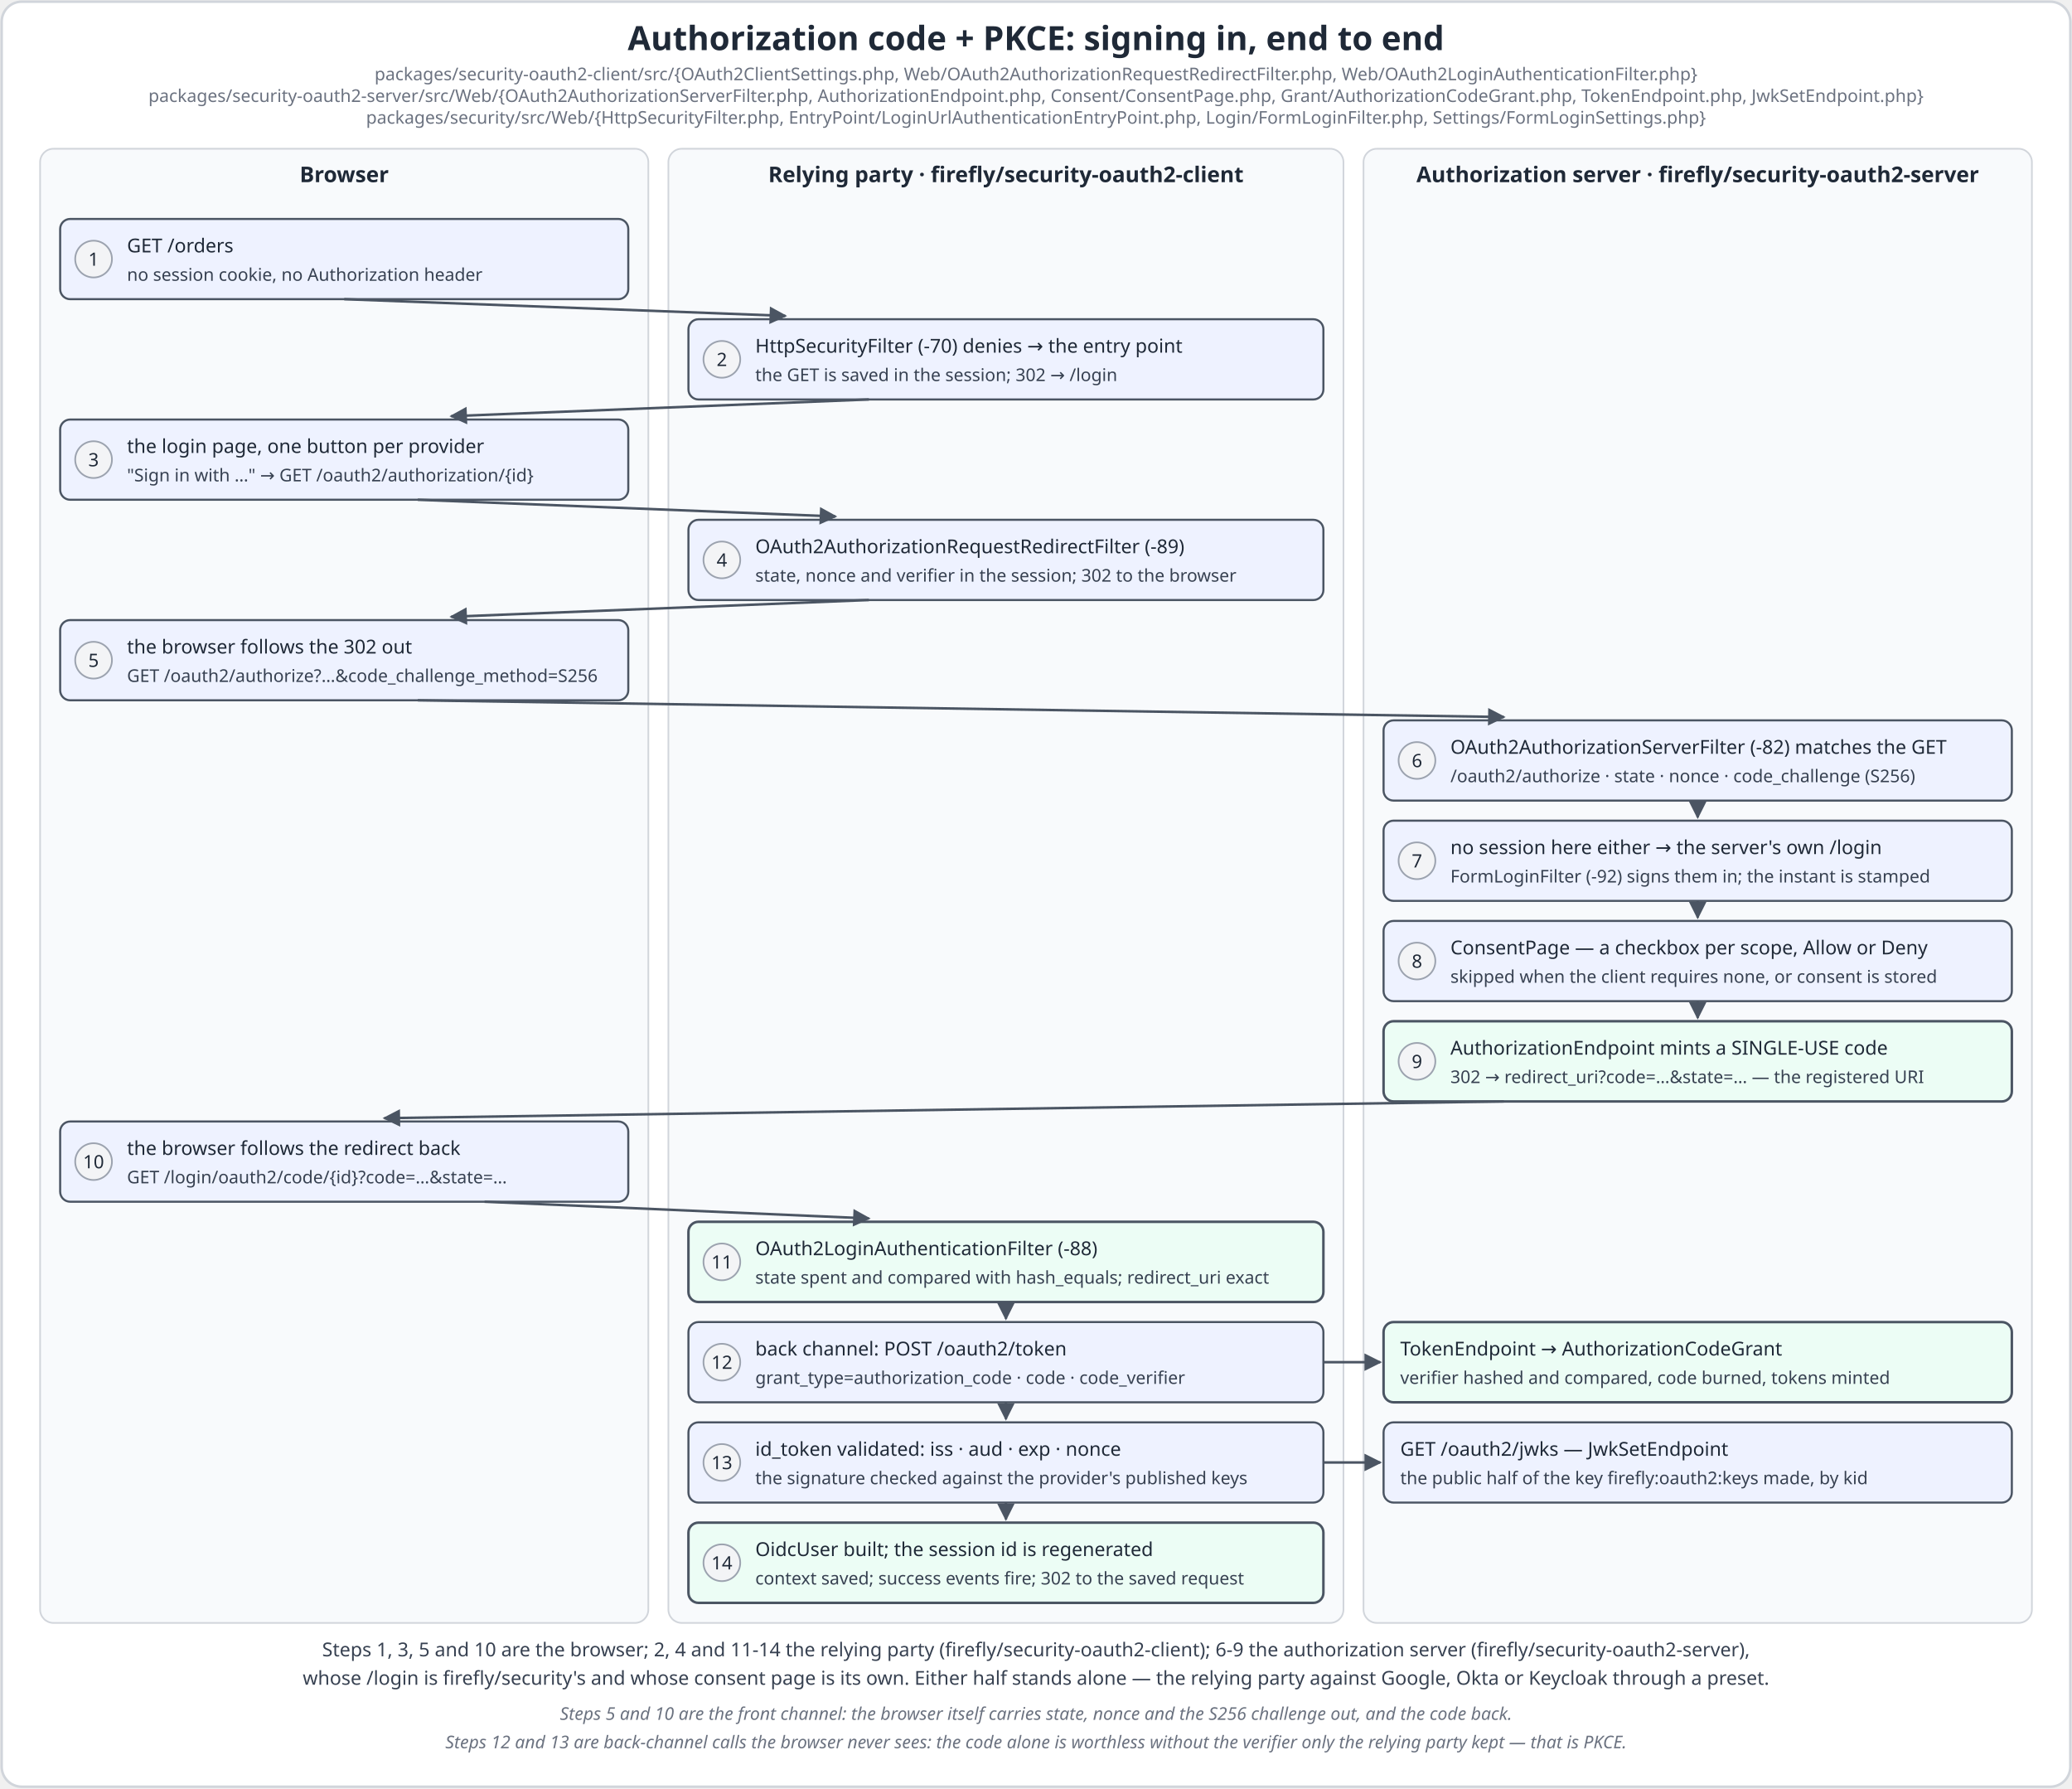
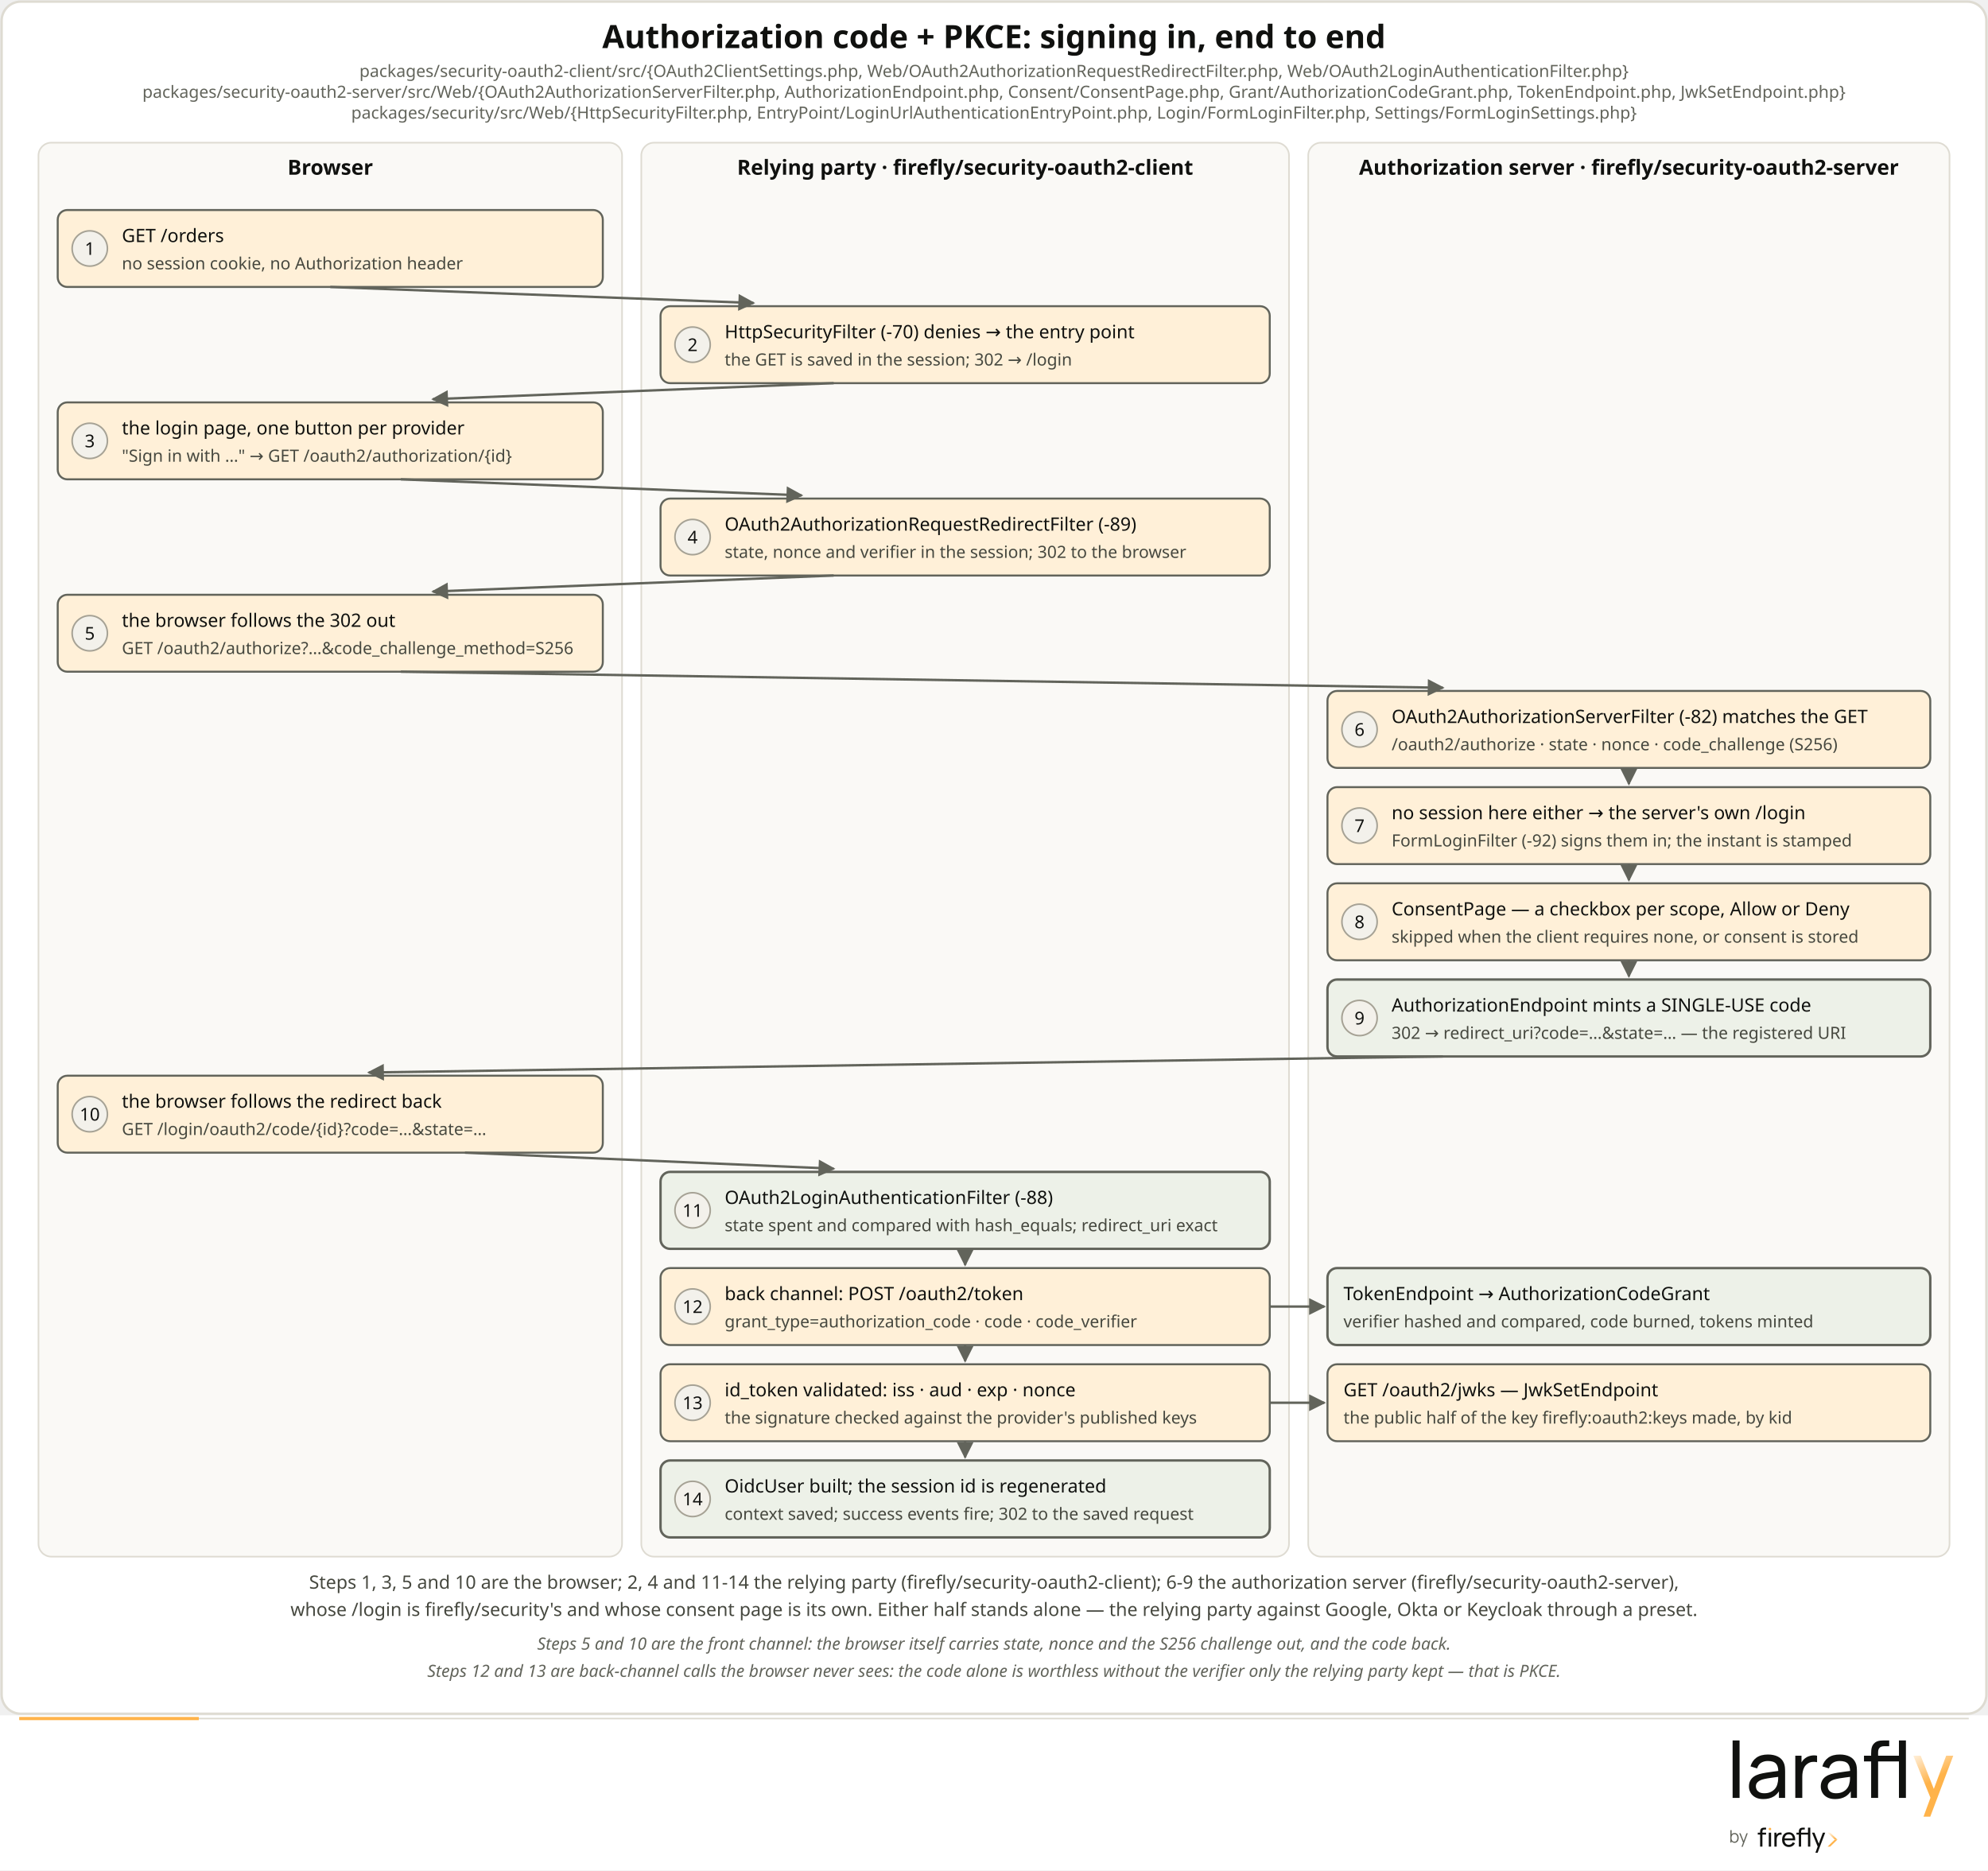
- <svg xmlns="http://www.w3.org/2000/svg" viewBox="0 0 1240 1070" font-family="sans-serif">
+ <svg xmlns="http://www.w3.org/2000/svg" viewBox="0 0 1240 1166.72" font-family="sans-serif" data-original-view-box="0 0 1240 1070">
  <defs>
    <marker id="oac-arrow" viewBox="0 0 10 10" refX="9" refY="5" markerWidth="7" markerHeight="7" orient="auto-start-reverse">
-       <path d="M0,0 L10,5 L0,10 z" fill="#4b5563" />
+       <path d="M0,0 L10,5 L0,10 z" fill="#62645b" />
    </marker>
  </defs>
-   <rect x="1" y="1" width="1238" height="1068" rx="12" fill="#ffffff" stroke="#d1d5db" stroke-width="1.5" />
-   <text x="620" y="30" text-anchor="middle" font-size="20" font-weight="bold" fill="#1f2937">Authorization code + PKCE: signing in, end to end</text>
-   <text x="620" y="48" text-anchor="middle" font-size="10.5" fill="#6b7280">packages/security-oauth2-client/src/{OAuth2ClientSettings.php, Web/OAuth2AuthorizationRequestRedirectFilter.php, Web/OAuth2LoginAuthenticationFilter.php}</text>
-   <text x="620" y="61" text-anchor="middle" font-size="10.5" fill="#6b7280">packages/security-oauth2-server/src/Web/{OAuth2AuthorizationServerFilter.php, AuthorizationEndpoint.php, Consent/ConsentPage.php, Grant/AuthorizationCodeGrant.php, TokenEndpoint.php, JwkSetEndpoint.php}</text>
-   <text x="620" y="74" text-anchor="middle" font-size="10.5" fill="#6b7280">packages/security/src/Web/{HttpSecurityFilter.php, EntryPoint/LoginUrlAuthenticationEntryPoint.php, Login/FormLoginFilter.php, Settings/FormLoginSettings.php}</text>
-   <rect x="24" y="89" width="364" height="882" rx="8" fill="#f8fafc" stroke="#d1d5db" stroke-width="1" />
-   <rect x="400" y="89" width="404" height="882" rx="8" fill="#f8fafc" stroke="#d1d5db" stroke-width="1" />
-   <rect x="816" y="89" width="400" height="882" rx="8" fill="#f8fafc" stroke="#d1d5db" stroke-width="1" />
-   <text x="206" y="109" text-anchor="middle" font-size="13" font-weight="bold" fill="#1f2937">Browser</text>
-   <text x="602" y="109" text-anchor="middle" font-size="13" font-weight="bold" fill="#1f2937">Relying party · firefly/security-oauth2-client</text>
-   <text x="1016" y="109" text-anchor="middle" font-size="13" font-weight="bold" fill="#1f2937">Authorization server · firefly/security-oauth2-server</text>
-   <g font-size="10.5" fill="#374151">
-     <rect x="36" y="131" width="340" height="48" rx="6" fill="#eef2ff" stroke="#4b5563" stroke-width="1.25" />
-     <circle cx="56" cy="155" r="11" fill="#f3f4f6" stroke="#9ca3af" />
-     <text x="56" y="159" text-anchor="middle" font-size="11" fill="#1f2937">1</text>
-     <text x="76" y="151" font-size="11.5" fill="#1f2937">GET /orders</text>
+   <rect x="1" y="1" width="1238" height="1068" rx="12" fill="#ffffff" stroke="#dedbd2" stroke-width="1.5" />
+   <text x="620" y="30" text-anchor="middle" font-size="20" font-weight="bold" fill="#10110f">Authorization code + PKCE: signing in, end to end</text>
+   <text x="620" y="48" text-anchor="middle" font-size="10.5" fill="#62645b">packages/security-oauth2-client/src/{OAuth2ClientSettings.php, Web/OAuth2AuthorizationRequestRedirectFilter.php, Web/OAuth2LoginAuthenticationFilter.php}</text>
+   <text x="620" y="61" text-anchor="middle" font-size="10.5" fill="#62645b">packages/security-oauth2-server/src/Web/{OAuth2AuthorizationServerFilter.php, AuthorizationEndpoint.php, Consent/ConsentPage.php, Grant/AuthorizationCodeGrant.php, TokenEndpoint.php, JwkSetEndpoint.php}</text>
+   <text x="620" y="74" text-anchor="middle" font-size="10.5" fill="#62645b">packages/security/src/Web/{HttpSecurityFilter.php, EntryPoint/LoginUrlAuthenticationEntryPoint.php, Login/FormLoginFilter.php, Settings/FormLoginSettings.php}</text>
+   <rect x="24" y="89" width="364" height="882" rx="8" fill="#faf9f6" stroke="#dedbd2" stroke-width="1" />
+   <rect x="400" y="89" width="404" height="882" rx="8" fill="#faf9f6" stroke="#dedbd2" stroke-width="1" />
+   <rect x="816" y="89" width="400" height="882" rx="8" fill="#faf9f6" stroke="#dedbd2" stroke-width="1" />
+   <text x="206" y="109" text-anchor="middle" font-size="13" font-weight="bold" fill="#10110f">Browser</text>
+   <text x="602" y="109" text-anchor="middle" font-size="13" font-weight="bold" fill="#10110f">Relying party · firefly/security-oauth2-client</text>
+   <text x="1016" y="109" text-anchor="middle" font-size="13" font-weight="bold" fill="#10110f">Authorization server · firefly/security-oauth2-server</text>
+   <g font-size="10.5" fill="#46483f">
+     <rect x="36" y="131" width="340" height="48" rx="6" fill="#fff0d8" stroke="#62645b" stroke-width="1.25" />
+     <circle cx="56" cy="155" r="11" fill="#f3f1eb" stroke="#a6a295" />
+     <text x="56" y="159" text-anchor="middle" font-size="11" fill="#10110f">1</text>
+     <text x="76" y="151" font-size="11.5" fill="#10110f">GET /orders</text>
    <text x="76" y="168">no session cookie, no Authorization header</text>
-     <rect x="412" y="191" width="380" height="48" rx="6" fill="#eef2ff" stroke="#4b5563" stroke-width="1.25" />
-     <circle cx="432" cy="215" r="11" fill="#f3f4f6" stroke="#9ca3af" />
-     <text x="432" y="219" text-anchor="middle" font-size="11" fill="#1f2937">2</text>
-     <text x="452" y="211" font-size="11.5" fill="#1f2937">HttpSecurityFilter (-70) denies → the entry point</text>
+     <rect x="412" y="191" width="380" height="48" rx="6" fill="#fff0d8" stroke="#62645b" stroke-width="1.25" />
+     <circle cx="432" cy="215" r="11" fill="#f3f1eb" stroke="#a6a295" />
+     <text x="432" y="219" text-anchor="middle" font-size="11" fill="#10110f">2</text>
+     <text x="452" y="211" font-size="11.5" fill="#10110f">HttpSecurityFilter (-70) denies → the entry point</text>
    <text x="452" y="228">the GET is saved in the session; 302 → /login</text>
-     <rect x="36" y="251" width="340" height="48" rx="6" fill="#eef2ff" stroke="#4b5563" stroke-width="1.25" />
-     <circle cx="56" cy="275" r="11" fill="#f3f4f6" stroke="#9ca3af" />
-     <text x="56" y="279" text-anchor="middle" font-size="11" fill="#1f2937">3</text>
-     <text x="76" y="271" font-size="11.5" fill="#1f2937">the login page, one button per provider</text>
+     <rect x="36" y="251" width="340" height="48" rx="6" fill="#fff0d8" stroke="#62645b" stroke-width="1.25" />
+     <circle cx="56" cy="275" r="11" fill="#f3f1eb" stroke="#a6a295" />
+     <text x="56" y="279" text-anchor="middle" font-size="11" fill="#10110f">3</text>
+     <text x="76" y="271" font-size="11.5" fill="#10110f">the login page, one button per provider</text>
    <text x="76" y="288">"Sign in with …" → GET /oauth2/authorization/{id}</text>
-     <rect x="412" y="311" width="380" height="48" rx="6" fill="#eef2ff" stroke="#4b5563" stroke-width="1.25" />
-     <circle cx="432" cy="335" r="11" fill="#f3f4f6" stroke="#9ca3af" />
-     <text x="432" y="339" text-anchor="middle" font-size="11" fill="#1f2937">4</text>
-     <text x="452" y="331" font-size="11.5" fill="#1f2937">OAuth2AuthorizationRequestRedirectFilter (-89)</text>
+     <rect x="412" y="311" width="380" height="48" rx="6" fill="#fff0d8" stroke="#62645b" stroke-width="1.25" />
+     <circle cx="432" cy="335" r="11" fill="#f3f1eb" stroke="#a6a295" />
+     <text x="432" y="339" text-anchor="middle" font-size="11" fill="#10110f">4</text>
+     <text x="452" y="331" font-size="11.5" fill="#10110f">OAuth2AuthorizationRequestRedirectFilter (-89)</text>
    <text x="452" y="348">state, nonce and verifier in the session; 302 to the browser</text>
-     <rect x="36" y="371" width="340" height="48" rx="6" fill="#eef2ff" stroke="#4b5563" stroke-width="1.25" />
-     <circle cx="56" cy="395" r="11" fill="#f3f4f6" stroke="#9ca3af" />
-     <text x="56" y="399" text-anchor="middle" font-size="11" fill="#1f2937">5</text>
-     <text x="76" y="391" font-size="11.5" fill="#1f2937">the browser follows the 302 out</text>
+     <rect x="36" y="371" width="340" height="48" rx="6" fill="#fff0d8" stroke="#62645b" stroke-width="1.25" />
+     <circle cx="56" cy="395" r="11" fill="#f3f1eb" stroke="#a6a295" />
+     <text x="56" y="399" text-anchor="middle" font-size="11" fill="#10110f">5</text>
+     <text x="76" y="391" font-size="11.5" fill="#10110f">the browser follows the 302 out</text>
    <text x="76" y="408">GET /oauth2/authorize?…&amp;code_challenge_method=S256</text>
-     <rect x="828" y="431" width="376" height="48" rx="6" fill="#eef2ff" stroke="#4b5563" stroke-width="1.25" />
-     <circle cx="848" cy="455" r="11" fill="#f3f4f6" stroke="#9ca3af" />
-     <text x="848" y="459" text-anchor="middle" font-size="11" fill="#1f2937">6</text>
-     <text x="868" y="451" font-size="11.5" fill="#1f2937">OAuth2AuthorizationServerFilter (-82) matches the GET</text>
+     <rect x="828" y="431" width="376" height="48" rx="6" fill="#fff0d8" stroke="#62645b" stroke-width="1.25" />
+     <circle cx="848" cy="455" r="11" fill="#f3f1eb" stroke="#a6a295" />
+     <text x="848" y="459" text-anchor="middle" font-size="11" fill="#10110f">6</text>
+     <text x="868" y="451" font-size="11.5" fill="#10110f">OAuth2AuthorizationServerFilter (-82) matches the GET</text>
    <text x="868" y="468">/oauth2/authorize · state · nonce · code_challenge (S256)</text>
-     <rect x="828" y="491" width="376" height="48" rx="6" fill="#eef2ff" stroke="#4b5563" stroke-width="1.25" />
-     <circle cx="848" cy="515" r="11" fill="#f3f4f6" stroke="#9ca3af" />
-     <text x="848" y="519" text-anchor="middle" font-size="11" fill="#1f2937">7</text>
-     <text x="868" y="511" font-size="11.5" fill="#1f2937">no session here either → the server's own /login</text>
+     <rect x="828" y="491" width="376" height="48" rx="6" fill="#fff0d8" stroke="#62645b" stroke-width="1.25" />
+     <circle cx="848" cy="515" r="11" fill="#f3f1eb" stroke="#a6a295" />
+     <text x="848" y="519" text-anchor="middle" font-size="11" fill="#10110f">7</text>
+     <text x="868" y="511" font-size="11.5" fill="#10110f">no session here either → the server's own /login</text>
    <text x="868" y="528">FormLoginFilter (-92) signs them in; the instant is stamped</text>
-     <rect x="828" y="551" width="376" height="48" rx="6" fill="#eef2ff" stroke="#4b5563" stroke-width="1.25" />
-     <circle cx="848" cy="575" r="11" fill="#f3f4f6" stroke="#9ca3af" />
-     <text x="848" y="579" text-anchor="middle" font-size="11" fill="#1f2937">8</text>
-     <text x="868" y="571" font-size="11.5" fill="#1f2937">ConsentPage — a checkbox per scope, Allow or Deny</text>
+     <rect x="828" y="551" width="376" height="48" rx="6" fill="#fff0d8" stroke="#62645b" stroke-width="1.25" />
+     <circle cx="848" cy="575" r="11" fill="#f3f1eb" stroke="#a6a295" />
+     <text x="848" y="579" text-anchor="middle" font-size="11" fill="#10110f">8</text>
+     <text x="868" y="571" font-size="11.5" fill="#10110f">ConsentPage — a checkbox per scope, Allow or Deny</text>
    <text x="868" y="588">skipped when the client requires none, or consent is stored</text>
-     <rect x="828" y="611" width="376" height="48" rx="6" fill="#ecfdf5" stroke="#4b5563" stroke-width="1.5" />
-     <circle cx="848" cy="635" r="11" fill="#f3f4f6" stroke="#9ca3af" />
-     <text x="848" y="639" text-anchor="middle" font-size="11" fill="#1f2937">9</text>
-     <text x="868" y="631" font-size="11.5" fill="#1f2937">AuthorizationEndpoint mints a SINGLE-USE code</text>
+     <rect x="828" y="611" width="376" height="48" rx="6" fill="#edf1e8" stroke="#62645b" stroke-width="1.5" />
+     <circle cx="848" cy="635" r="11" fill="#f3f1eb" stroke="#a6a295" />
+     <text x="848" y="639" text-anchor="middle" font-size="11" fill="#10110f">9</text>
+     <text x="868" y="631" font-size="11.5" fill="#10110f">AuthorizationEndpoint mints a SINGLE-USE code</text>
    <text x="868" y="648">302 → redirect_uri?code=…&amp;state=… — the registered URI</text>
-     <rect x="36" y="671" width="340" height="48" rx="6" fill="#eef2ff" stroke="#4b5563" stroke-width="1.25" />
-     <circle cx="56" cy="695" r="11" fill="#f3f4f6" stroke="#9ca3af" />
-     <text x="56" y="699" text-anchor="middle" font-size="11" fill="#1f2937">10</text>
-     <text x="76" y="691" font-size="11.5" fill="#1f2937">the browser follows the redirect back</text>
+     <rect x="36" y="671" width="340" height="48" rx="6" fill="#fff0d8" stroke="#62645b" stroke-width="1.25" />
+     <circle cx="56" cy="695" r="11" fill="#f3f1eb" stroke="#a6a295" />
+     <text x="56" y="699" text-anchor="middle" font-size="11" fill="#10110f">10</text>
+     <text x="76" y="691" font-size="11.5" fill="#10110f">the browser follows the redirect back</text>
    <text x="76" y="708">GET /login/oauth2/code/{id}?code=…&amp;state=…</text>
-     <rect x="412" y="731" width="380" height="48" rx="6" fill="#ecfdf5" stroke="#4b5563" stroke-width="1.5" />
-     <circle cx="432" cy="755" r="11" fill="#f3f4f6" stroke="#9ca3af" />
-     <text x="432" y="759" text-anchor="middle" font-size="11" fill="#1f2937">11</text>
-     <text x="452" y="751" font-size="11.5" fill="#1f2937">OAuth2LoginAuthenticationFilter (-88)</text>
+     <rect x="412" y="731" width="380" height="48" rx="6" fill="#edf1e8" stroke="#62645b" stroke-width="1.5" />
+     <circle cx="432" cy="755" r="11" fill="#f3f1eb" stroke="#a6a295" />
+     <text x="432" y="759" text-anchor="middle" font-size="11" fill="#10110f">11</text>
+     <text x="452" y="751" font-size="11.5" fill="#10110f">OAuth2LoginAuthenticationFilter (-88)</text>
    <text x="452" y="768">state spent and compared with hash_equals; redirect_uri exact</text>
-     <rect x="412" y="791" width="380" height="48" rx="6" fill="#eef2ff" stroke="#4b5563" stroke-width="1.25" />
-     <circle cx="432" cy="815" r="11" fill="#f3f4f6" stroke="#9ca3af" />
-     <text x="432" y="819" text-anchor="middle" font-size="11" fill="#1f2937">12</text>
-     <text x="452" y="811" font-size="11.5" fill="#1f2937">back channel: POST /oauth2/token</text>
+     <rect x="412" y="791" width="380" height="48" rx="6" fill="#fff0d8" stroke="#62645b" stroke-width="1.25" />
+     <circle cx="432" cy="815" r="11" fill="#f3f1eb" stroke="#a6a295" />
+     <text x="432" y="819" text-anchor="middle" font-size="11" fill="#10110f">12</text>
+     <text x="452" y="811" font-size="11.5" fill="#10110f">back channel: POST /oauth2/token</text>
    <text x="452" y="828">grant_type=authorization_code · code · code_verifier</text>
-     <rect x="828" y="791" width="376" height="48" rx="6" fill="#ecfdf5" stroke="#4b5563" stroke-width="1.5" />
-     <text x="838" y="811" font-size="11.5" fill="#1f2937">TokenEndpoint → AuthorizationCodeGrant</text>
+     <rect x="828" y="791" width="376" height="48" rx="6" fill="#edf1e8" stroke="#62645b" stroke-width="1.5" />
+     <text x="838" y="811" font-size="11.5" fill="#10110f">TokenEndpoint → AuthorizationCodeGrant</text>
    <text x="838" y="828">verifier hashed and compared, code burned, tokens minted</text>
-     <rect x="412" y="851" width="380" height="48" rx="6" fill="#eef2ff" stroke="#4b5563" stroke-width="1.25" />
-     <circle cx="432" cy="875" r="11" fill="#f3f4f6" stroke="#9ca3af" />
-     <text x="432" y="879" text-anchor="middle" font-size="11" fill="#1f2937">13</text>
-     <text x="452" y="871" font-size="11.5" fill="#1f2937">id_token validated: iss · aud · exp · nonce</text>
+     <rect x="412" y="851" width="380" height="48" rx="6" fill="#fff0d8" stroke="#62645b" stroke-width="1.25" />
+     <circle cx="432" cy="875" r="11" fill="#f3f1eb" stroke="#a6a295" />
+     <text x="432" y="879" text-anchor="middle" font-size="11" fill="#10110f">13</text>
+     <text x="452" y="871" font-size="11.5" fill="#10110f">id_token validated: iss · aud · exp · nonce</text>
    <text x="452" y="888">the signature checked against the provider's published keys</text>
-     <rect x="828" y="851" width="376" height="48" rx="6" fill="#eef2ff" stroke="#4b5563" stroke-width="1.25" />
-     <text x="838" y="871" font-size="11.5" fill="#1f2937">GET /oauth2/jwks — JwkSetEndpoint</text>
+     <rect x="828" y="851" width="376" height="48" rx="6" fill="#fff0d8" stroke="#62645b" stroke-width="1.25" />
+     <text x="838" y="871" font-size="11.5" fill="#10110f">GET /oauth2/jwks — JwkSetEndpoint</text>
    <text x="838" y="888">the public half of the key firefly:oauth2:keys made, by kid</text>
-     <rect x="412" y="911" width="380" height="48" rx="6" fill="#ecfdf5" stroke="#4b5563" stroke-width="1.5" />
-     <circle cx="432" cy="935" r="11" fill="#f3f4f6" stroke="#9ca3af" />
-     <text x="432" y="939" text-anchor="middle" font-size="11" fill="#1f2937">14</text>
-     <text x="452" y="931" font-size="11.5" fill="#1f2937">OidcUser built; the session id is regenerated</text>
+     <rect x="412" y="911" width="380" height="48" rx="6" fill="#edf1e8" stroke="#62645b" stroke-width="1.5" />
+     <circle cx="432" cy="935" r="11" fill="#f3f1eb" stroke="#a6a295" />
+     <text x="432" y="939" text-anchor="middle" font-size="11" fill="#10110f">14</text>
+     <text x="452" y="931" font-size="11.5" fill="#10110f">OidcUser built; the session id is regenerated</text>
    <text x="452" y="948">context saved; success events fire; 302 to the saved request</text>
  </g>
-   <line x1="206" y1="179" x2="470" y2="189" stroke="#4b5563" stroke-width="1.5" marker-end="url(#oac-arrow)" />
-   <line x1="520" y1="239" x2="270" y2="249" stroke="#4b5563" stroke-width="1.5" marker-end="url(#oac-arrow)" />
-   <line x1="250" y1="299" x2="500" y2="309" stroke="#4b5563" stroke-width="1.5" marker-end="url(#oac-arrow)" />
-   <line x1="520" y1="359" x2="270" y2="369" stroke="#4b5563" stroke-width="1.5" marker-end="url(#oac-arrow)" />
-   <line x1="250" y1="419" x2="900" y2="429" stroke="#4b5563" stroke-width="1.5" marker-end="url(#oac-arrow)" />
-   <line x1="1016" y1="479" x2="1016" y2="489" stroke="#4b5563" stroke-width="1.5" marker-end="url(#oac-arrow)" />
-   <line x1="1016" y1="539" x2="1016" y2="549" stroke="#4b5563" stroke-width="1.5" marker-end="url(#oac-arrow)" />
-   <line x1="1016" y1="599" x2="1016" y2="609" stroke="#4b5563" stroke-width="1.5" marker-end="url(#oac-arrow)" />
-   <line x1="900" y1="659" x2="230" y2="669" stroke="#4b5563" stroke-width="1.5" marker-end="url(#oac-arrow)" />
-   <line x1="290" y1="719" x2="520" y2="729" stroke="#4b5563" stroke-width="1.5" marker-end="url(#oac-arrow)" />
-   <line x1="602" y1="779" x2="602" y2="789" stroke="#4b5563" stroke-width="1.5" marker-end="url(#oac-arrow)" />
-   <line x1="792" y1="815" x2="826" y2="815" stroke="#4b5563" stroke-width="1.5" marker-end="url(#oac-arrow)" />
-   <line x1="602" y1="839" x2="602" y2="849" stroke="#4b5563" stroke-width="1.5" marker-end="url(#oac-arrow)" />
-   <line x1="792" y1="875" x2="826" y2="875" stroke="#4b5563" stroke-width="1.5" marker-end="url(#oac-arrow)" />
-   <line x1="602" y1="899" x2="602" y2="909" stroke="#4b5563" stroke-width="1.5" marker-end="url(#oac-arrow)" />
-   <text x="620" y="991" text-anchor="middle" font-size="11.5" fill="#374151">Steps 1, 3, 5 and 10 are the browser; 2, 4 and 11-14 the relying party (firefly/security-oauth2-client); 6-9 the authorization server (firefly/security-oauth2-server),</text>
-   <text x="620" y="1008" text-anchor="middle" font-size="11.5" fill="#374151">whose /login is firefly/security's and whose consent page is its own. Either half stands alone — the relying party against Google, Okta or Keycloak through a preset.</text>
-   <text x="620" y="1029" text-anchor="middle" font-size="10.5" fill="#6b7280" font-style="italic">Steps 5 and 10 are the front channel: the browser itself carries state, nonce and the S256 challenge out, and the code back.</text>
-   <text x="620" y="1046" text-anchor="middle" font-size="10.5" fill="#6b7280" font-style="italic">Steps 12 and 13 are back-channel calls the browser never sees: the code alone is worthless without the verifier only the relying party kept — that is PKCE.</text>
+   <line x1="206" y1="179" x2="470" y2="189" stroke="#62645b" stroke-width="1.5" marker-end="url(#oac-arrow)" />
+   <line x1="520" y1="239" x2="270" y2="249" stroke="#62645b" stroke-width="1.5" marker-end="url(#oac-arrow)" />
+   <line x1="250" y1="299" x2="500" y2="309" stroke="#62645b" stroke-width="1.5" marker-end="url(#oac-arrow)" />
+   <line x1="520" y1="359" x2="270" y2="369" stroke="#62645b" stroke-width="1.5" marker-end="url(#oac-arrow)" />
+   <line x1="250" y1="419" x2="900" y2="429" stroke="#62645b" stroke-width="1.5" marker-end="url(#oac-arrow)" />
+   <line x1="1016" y1="479" x2="1016" y2="489" stroke="#62645b" stroke-width="1.5" marker-end="url(#oac-arrow)" />
+   <line x1="1016" y1="539" x2="1016" y2="549" stroke="#62645b" stroke-width="1.5" marker-end="url(#oac-arrow)" />
+   <line x1="1016" y1="599" x2="1016" y2="609" stroke="#62645b" stroke-width="1.5" marker-end="url(#oac-arrow)" />
+   <line x1="900" y1="659" x2="230" y2="669" stroke="#62645b" stroke-width="1.5" marker-end="url(#oac-arrow)" />
+   <line x1="290" y1="719" x2="520" y2="729" stroke="#62645b" stroke-width="1.5" marker-end="url(#oac-arrow)" />
+   <line x1="602" y1="779" x2="602" y2="789" stroke="#62645b" stroke-width="1.5" marker-end="url(#oac-arrow)" />
+   <line x1="792" y1="815" x2="826" y2="815" stroke="#62645b" stroke-width="1.5" marker-end="url(#oac-arrow)" />
+   <line x1="602" y1="839" x2="602" y2="849" stroke="#62645b" stroke-width="1.5" marker-end="url(#oac-arrow)" />
+   <line x1="792" y1="875" x2="826" y2="875" stroke="#62645b" stroke-width="1.5" marker-end="url(#oac-arrow)" />
+   <line x1="602" y1="899" x2="602" y2="909" stroke="#62645b" stroke-width="1.5" marker-end="url(#oac-arrow)" />
+   <text x="620" y="991" text-anchor="middle" font-size="11.5" fill="#46483f">Steps 1, 3, 5 and 10 are the browser; 2, 4 and 11-14 the relying party (firefly/security-oauth2-client); 6-9 the authorization server (firefly/security-oauth2-server),</text>
+   <text x="620" y="1008" text-anchor="middle" font-size="11.5" fill="#46483f">whose /login is firefly/security's and whose consent page is its own. Either half stands alone — the relying party against Google, Okta or Keycloak through a preset.</text>
+   <text x="620" y="1029" text-anchor="middle" font-size="10.5" fill="#62645b" font-style="italic">Steps 5 and 10 are the front channel: the browser itself carries state, nonce and the S256 challenge out, and the code back.</text>
+   <text x="620" y="1046" text-anchor="middle" font-size="10.5" fill="#62645b" font-style="italic">Steps 12 and 13 are back-channel calls the browser never sees: the code alone is worthless without the verifier only the relying party kept — that is PKCE.</text>
+   <g data-framework-brand="2026-10-08" aria-hidden="true">
+     <rect x="0" y="1070" width="1240" height="96.72" fill="#ffffff" />
+     <path d="M12 1072H1228" stroke="#dedbd2" stroke-width="1" />
+     <path d="M12 1072H124" stroke="#ffb34a" stroke-width="2" />
+     <svg width="158.17" height="84.32" viewBox="0 0 453.96 242" x="1069.83" y="1076.2" aria-hidden="true">
+       <g fill="#10110f" transform="translate(20 130) scale(0.07 -0.07)">
+         <g transform="translate(0 0)">
+           <path d="M160 0L160 1470L338 1470L338 0Z" />
+         </g>
+         <g transform="translate(498 0)">
+           <path d="M447 -30Q326 -30 244.5 14.5Q163 59 121.5 132Q80 205 80 292Q80 377 112.5 439.5Q145 502 204 543.5Q263 585 345 609Q422 630 517.5 645.5Q613 661 711 674Q773 682 830 690Q827 813 773 875Q712 944 564 944Q466 944 392.5 899.5Q319 855 289 755L120 806Q159 948 271 1029Q383 1110 566 1110Q713 1110 818.5 1057.5Q924 1005 970 899Q993 849 999 790.5Q1005 732 1005 668L1005 0L847 0L847 168Q793 86 714 37Q604 -30 447 -30ZM474 119Q570 119 640.5 153.5Q711 188 754 244.5Q797 301 810 368Q825 418 827 480Q827 513 828 538Q773 531 719 524Q635 513 560 500.5Q485 488 425 471Q381 457 342.5 435Q304 413 280.5 378.5Q257 344 257 293Q257 249 279.5 209Q302 169 349.5 144Q397 119 474 119Z" />
+         </g>
+         <g transform="translate(1623 0)">
+           <path d="M140 0L140 1080L299 1080L299 908Q310 927 323 945Q353 987 391 1014Q433 1048 486 1066Q539 1084 594 1087.5Q649 1091 697 1080L697 913Q641 928 574 921Q507 914 450 872Q398 835 369.5 782Q341 729 330 667.5Q319 606 319 542L319 0Z" />
+         </g>
+         <g transform="translate(2335 0)">
+           <path d="M447 -30Q326 -30 244.5 14.5Q163 59 121.5 132Q80 205 80 292Q80 377 112.5 439.5Q145 502 204 543.5Q263 585 345 609Q422 630 517.5 645.5Q613 661 711 674Q773 682 830 690Q827 813 773 875Q712 944 564 944Q466 944 392.5 899.5Q319 855 289 755L120 806Q159 948 271 1029Q383 1110 566 1110Q713 1110 818.5 1057.5Q924 1005 970 899Q993 849 999 790.5Q1005 732 1005 668L1005 0L847 0L847 168Q793 86 714 37Q604 -30 447 -30ZM474 119Q570 119 640.5 153.5Q711 188 754 244.5Q797 301 810 368Q825 418 827 480Q827 513 828 538Q773 531 719 524Q635 513 560 500.5Q485 488 425 471Q381 457 342.5 435Q304 413 280.5 378.5Q257 344 257 293Q257 249 279.5 209Q302 169 349.5 144Q397 119 474 119Z" />
+         </g>
+         <g transform="translate(3460 0)">
+           <path d="M243 0L243 933L60 933L60 1080L243 1080L243 1139Q243 1181 247 1224.5Q251 1268 265 1309.5Q279 1351 311 1386Q348 1427 392 1444.5Q436 1462 481.5 1466Q527 1470 568 1470L705 1470L705 1322L578 1322Q499 1322 460 1283.5Q421 1245 421 1167L421 1080L954 1080L954 1470L1132 1470L1132 0L954 0L954 933L421 933L421 0Z" />
+         </g>
+         <g transform="translate(4752 0)">
+           <g data-family-terminal="trail-y">
+             <defs>
+               <linearGradient id="brand-4a458b3f18-logo-family-larafly-20-130-140" gradientUnits="userSpaceOnUse" x1="30" y1="1080" x2="554" y2="230">
+                 <stop offset="0" stop-color="#ffb34a" stop-opacity="0.2" />
+                 <stop offset="0.8" stop-color="#ffb34a" stop-opacity="1" />
+               </linearGradient>
+             </defs>
+             <path d="M290 -480L468 4L30 1080L217 1080L554 230L870 1080L1051 1080L463 -480Z" fill="url(#brand-4a458b3f18-logo-family-larafly-20-130-140)" />
+           </g>
+         </g>
+       </g>
+       <g fill="#62645b" transform="translate(25 210) scale(0.0155 -0.0155)">
+         <path d="M625 -30Q476 -30 373 46Q314 89 271 150L271 0L139 0L139 1440L287 1440L287 953Q325 1001 375 1036Q479 1110 631 1110Q779 1110 885 1035Q991 960 1047.5 831Q1104 702 1104 541Q1104 379 1047 250Q990 121 883 45.5Q776 -30 625 -30ZM610 107Q723 107 798 164Q873 221 910.5 319.5Q948 418 948 541Q948 663 911 761Q874 859 798.5 916Q723 973 607 973Q494 973 419.5 918Q345 863 308 765.5Q271 668 271 541Q271 416 308 317.5Q345 219 420 163Q495 107 610 107Z" transform="translate(0 0)" />
+         <path d="M294 -480L472 3L33 1080L189 1080L544 192L871 1080L1021 1080L441 -480Z" transform="translate(1131 0)" />
+       </g>
+       <svg x="76" y="183" width="143" height="45.48" viewBox="5 -148 619.4 197">
+         <defs>
+           <linearGradient id="brand-4a458b3f18-logo-firefly-trail" gradientUnits="userSpaceOnUse" x1="567.4" y1="-108" x2="623.4" y2="-54">
+             <stop offset="0" stop-color="#ffb34a" stop-opacity="0.2" />
+             <stop offset="0.8" stop-color="#ffb34a" stop-opacity="1" />
+           </linearGradient>
+         </defs>
+         <path d="M24.3 0L24.3 -93.3L6 -93.3L6 -108L24.3 -108L24.3 -113.9Q24.3 -118.1 24.7 -122.45Q25.1 -126.8 26.5 -130.95Q27.9 -135.1 31.1 -138.6Q34.8 -142.7 39.2 -144.45Q43.6 -146.2 48.15 -146.6Q52.7 -147 56.8 -147L70.5 -147L70.5 -132.2L57.8 -132.2Q49.9 -132.2 46 -128.35Q42.1 -124.5 42.1 -116.7L42.1 -108L70.5 -108L70.5 -93.3L42.1 -93.3L42.1 0ZM91.5 0L91.5 -108L109.3 -108L109.3 0ZM134.8 0L134.8 -108L150.7 -108L150.7 -90.8Q151.8 -92.7 153.1 -94.5Q156.1 -98.7 159.9 -101.4Q164.1 -104.8 169.4 -106.6Q174.7 -108.4 180.2 -108.75Q185.7 -109.1 190.5 -108L190.5 -91.3Q184.9 -92.8 178.2 -92.1Q171.5 -91.4 165.8 -87.2Q160.6 -83.5 157.75 -78.2Q154.9 -72.9 153.8 -66.75Q152.7 -60.6 152.7 -54.2L152.7 0ZM247.3 3Q231.4 3 219.55 -4.05Q207.7 -11.1 201.1 -23.75Q194.5 -36.4 194.5 -53.3Q194.5 -71 201 -83.95Q207.5 -96.9 219.15 -103.95Q230.8 -111 246.5 -111Q262.8 -111 274.25 -103.5Q285.7 -96 291.45 -82.1Q297.2 -68.2 296.4 -49L213.6 -49Q214.6 -33.5 222 -24.4Q230.6 -13.9 246.5 -13.9Q257.2 -13.9 265.1 -18.8Q273 -23.7 277.5 -32.9L294.6 -27Q288.3 -12.7 275.65 -4.85Q263 3 247.3 3ZM277.9 -63.3Q276.5 -77.4 270.3 -85.2Q262.5 -95 247.1 -95Q230.6 -95 222 -84.4Q215.5 -76.4 213.9 -63.3ZM324.4 0L324.4 -93.3L306.1 -93.3L306.1 -108L324.4 -108L324.4 -113.9Q324.4 -118.1 324.8 -122.45Q325.2 -126.8 326.6 -130.95Q328 -135.1 331.2 -138.6Q334.9 -142.7 339.3 -144.45Q343.7 -146.2 348.25 -146.6Q352.8 -147 356.9 -147L370.6 -147L370.6 -132.2L357.9 -132.2Q350 -132.2 346.1 -128.35Q342.2 -124.5 342.2 -116.7L342.2 -108L395.5 -108L395.5 -147L413.3 -147L413.3 0L395.5 0L395.5 -93.3L342.2 -93.3L342.2 0ZM452.8 48L470.6 -0.4L426.8 -108L445.5 -108L479.2 -23L510.8 -108L528.9 -108L470.1 48Z" fill="#10110f" />
+         <circle cx="100.4" cy="-136.3" r="9.97" fill="#ffb34a" />
+         <path d="M567.4 -108L623.4 -54L603.4 -54L547.4 -108Z" fill="url(#brand-4a458b3f18-logo-firefly-trail)" />
+         <path d="M623.4 -54L567.4 0L547.4 0L603.4 -54Z" fill="#ffb34a" />
+       </svg>
+     </svg>
+   </g>
</svg>
